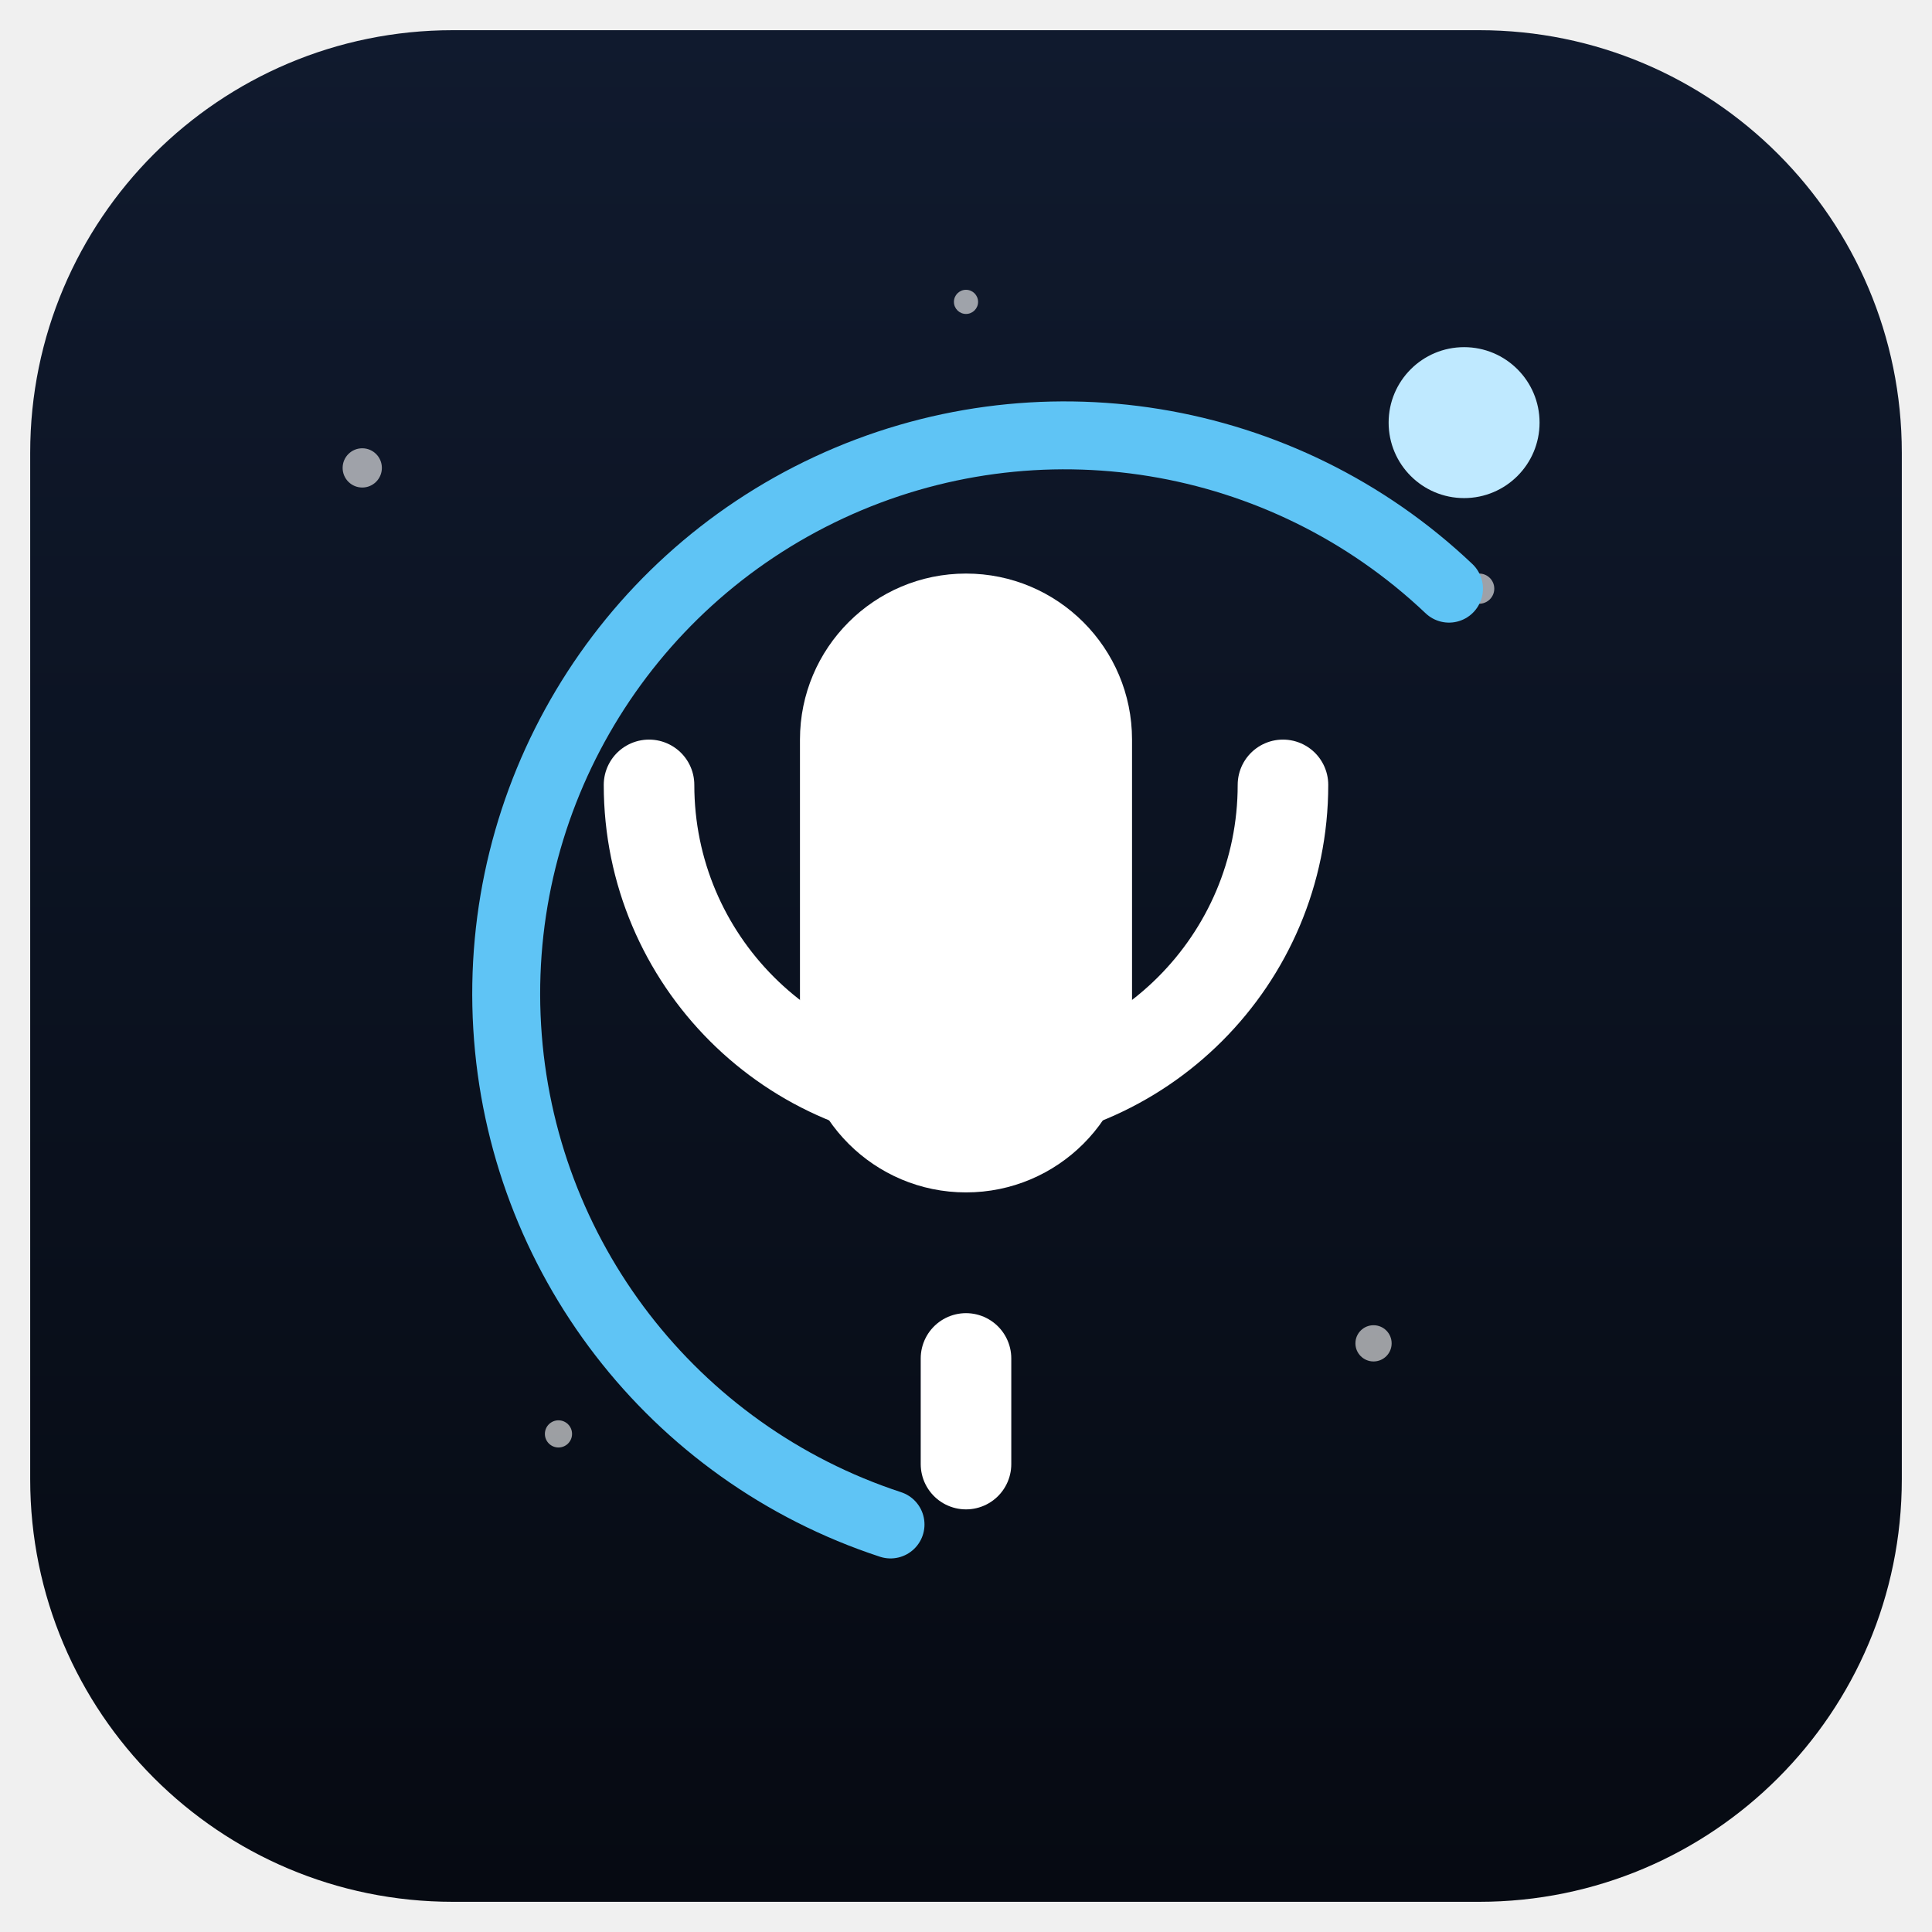
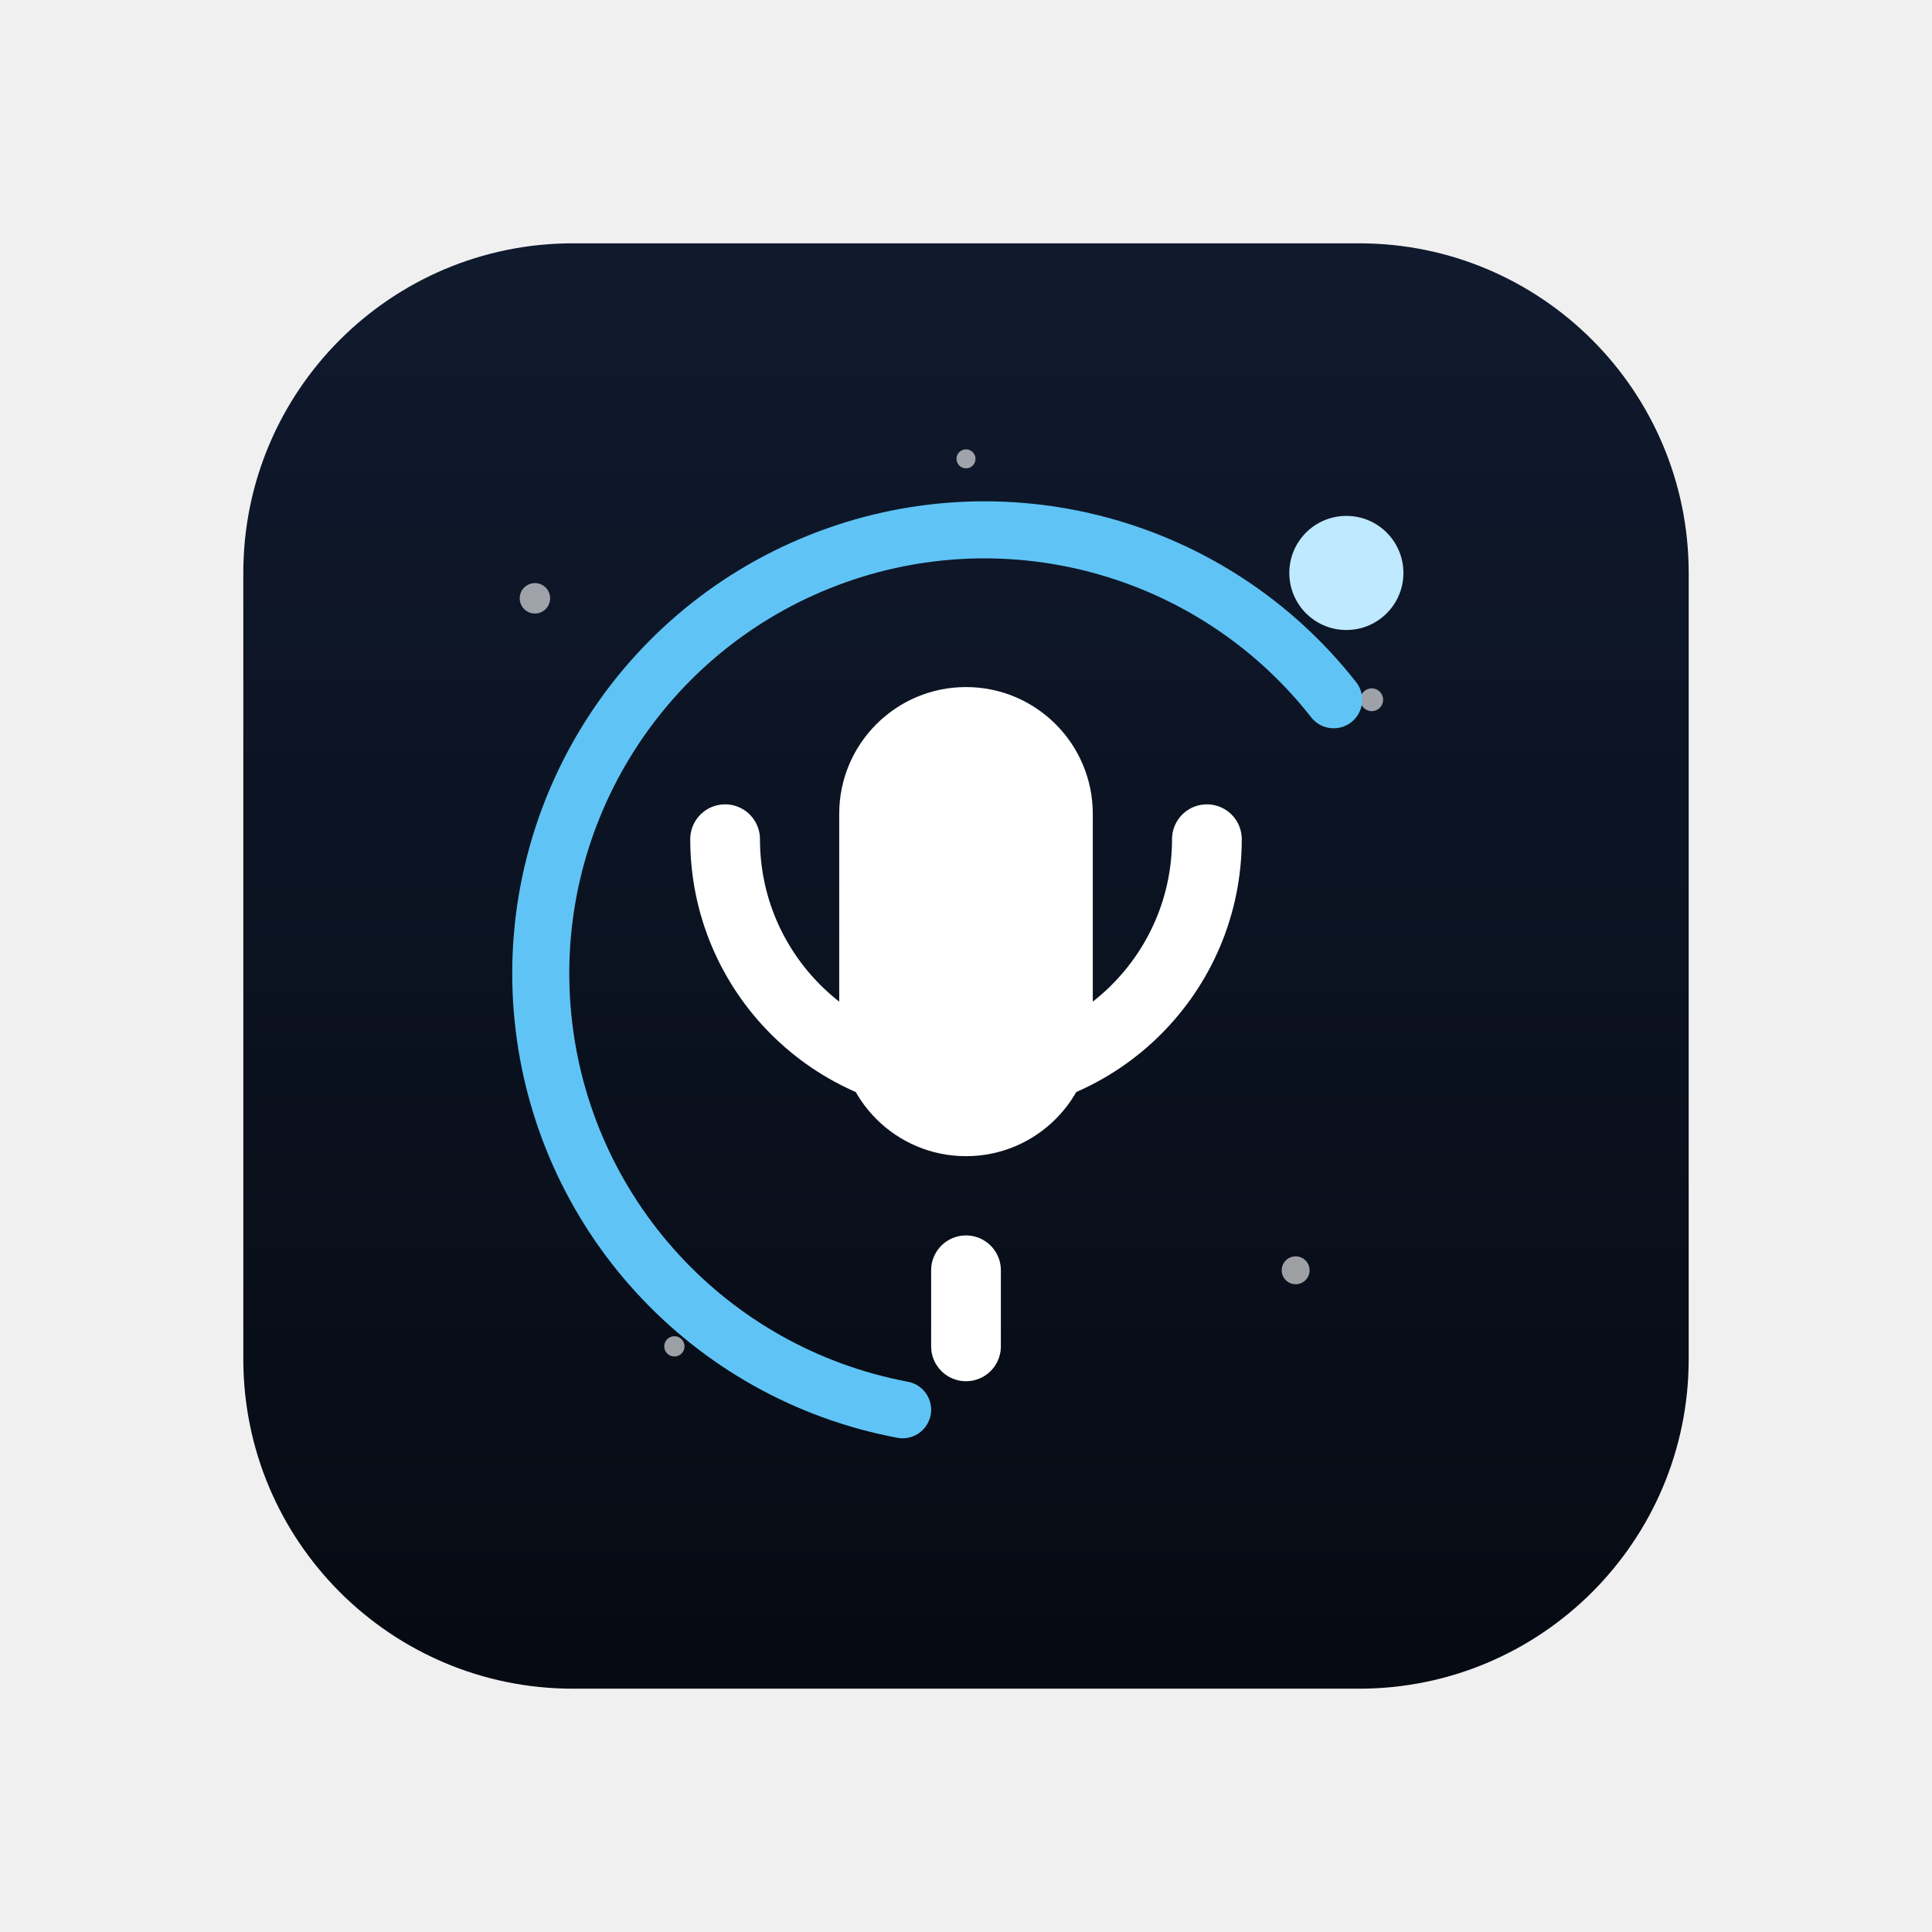
<svg xmlns="http://www.w3.org/2000/svg" viewBox="0 0 256 256" width="256" height="256">
  <defs>
    <linearGradient id="sky" x1="0" y1="0" x2="0" y2="1">
      <stop offset="0" stop-color="#101a2e" />
      <stop offset="1" stop-color="#060a12" />
    </linearGradient>
  </defs>
-   <rect x="4" y="4" width="248" height="248" rx="56" fill="url(#sky)" />
-   <g fill="#ffffff" fill-opacity="0.6">
-     <circle cx="48" cy="62" r="2.6" />
-     <circle cx="196" cy="78" r="2" />
-     <circle cx="74" cy="190" r="1.8" />
-     <circle cx="182" cy="178" r="2.4" />
-     <circle cx="128" cy="40" r="1.6" />
+   <g transform="translate(128 128) scale(0.84) translate(-128 -128)">
+     <rect x="14" y="14" width="228" height="228" rx="52" fill="url(#sky)" />
+     <g fill="#ffffff" fill-opacity="0.6">
+       <circle cx="60" cy="70" r="2.4" />
+       <circle cx="192" cy="86" r="1.8" />
+       <circle cx="82" cy="188" r="1.6" />
+       <circle cx="180" cy="176" r="2.2" />
+       <circle cx="128" cy="48" r="1.5" />
+     </g>
+     <path d="M186 86 A70 70 0 1 0 118 198" fill="none" stroke="#5fc4f5" stroke-width="9" stroke-linecap="round" />
+     <circle cx="188" cy="66" r="9" fill="#bfe9ff" />
+     <rect x="108" y="84" width="40" height="74" rx="20" fill="#ffffff" />
+     <path d="M90 108 A38 38 0 0 0 166 108" fill="none" stroke="#ffffff" stroke-width="11" stroke-linecap="round" />
+     <line x1="128" y1="176" x2="128" y2="188" stroke="#ffffff" stroke-width="11" stroke-linecap="round" />
  </g>
-   <path d="M192 78 A74 74 0 1 0 118 202" fill="none" stroke="#5fc4f5" stroke-width="9" stroke-linecap="round" />
-   <circle cx="194" cy="56" r="10" fill="#bfe9ff" />
-   <rect x="106" y="76" width="44" height="82" rx="22" fill="#ffffff" />
-   <path d="M86 104 A42 42 0 0 0 170 104" fill="none" stroke="#ffffff" stroke-width="12" stroke-linecap="round" />
-   <line x1="128" y1="180" x2="128" y2="194" stroke="#ffffff" stroke-width="12" stroke-linecap="round" />
</svg>
